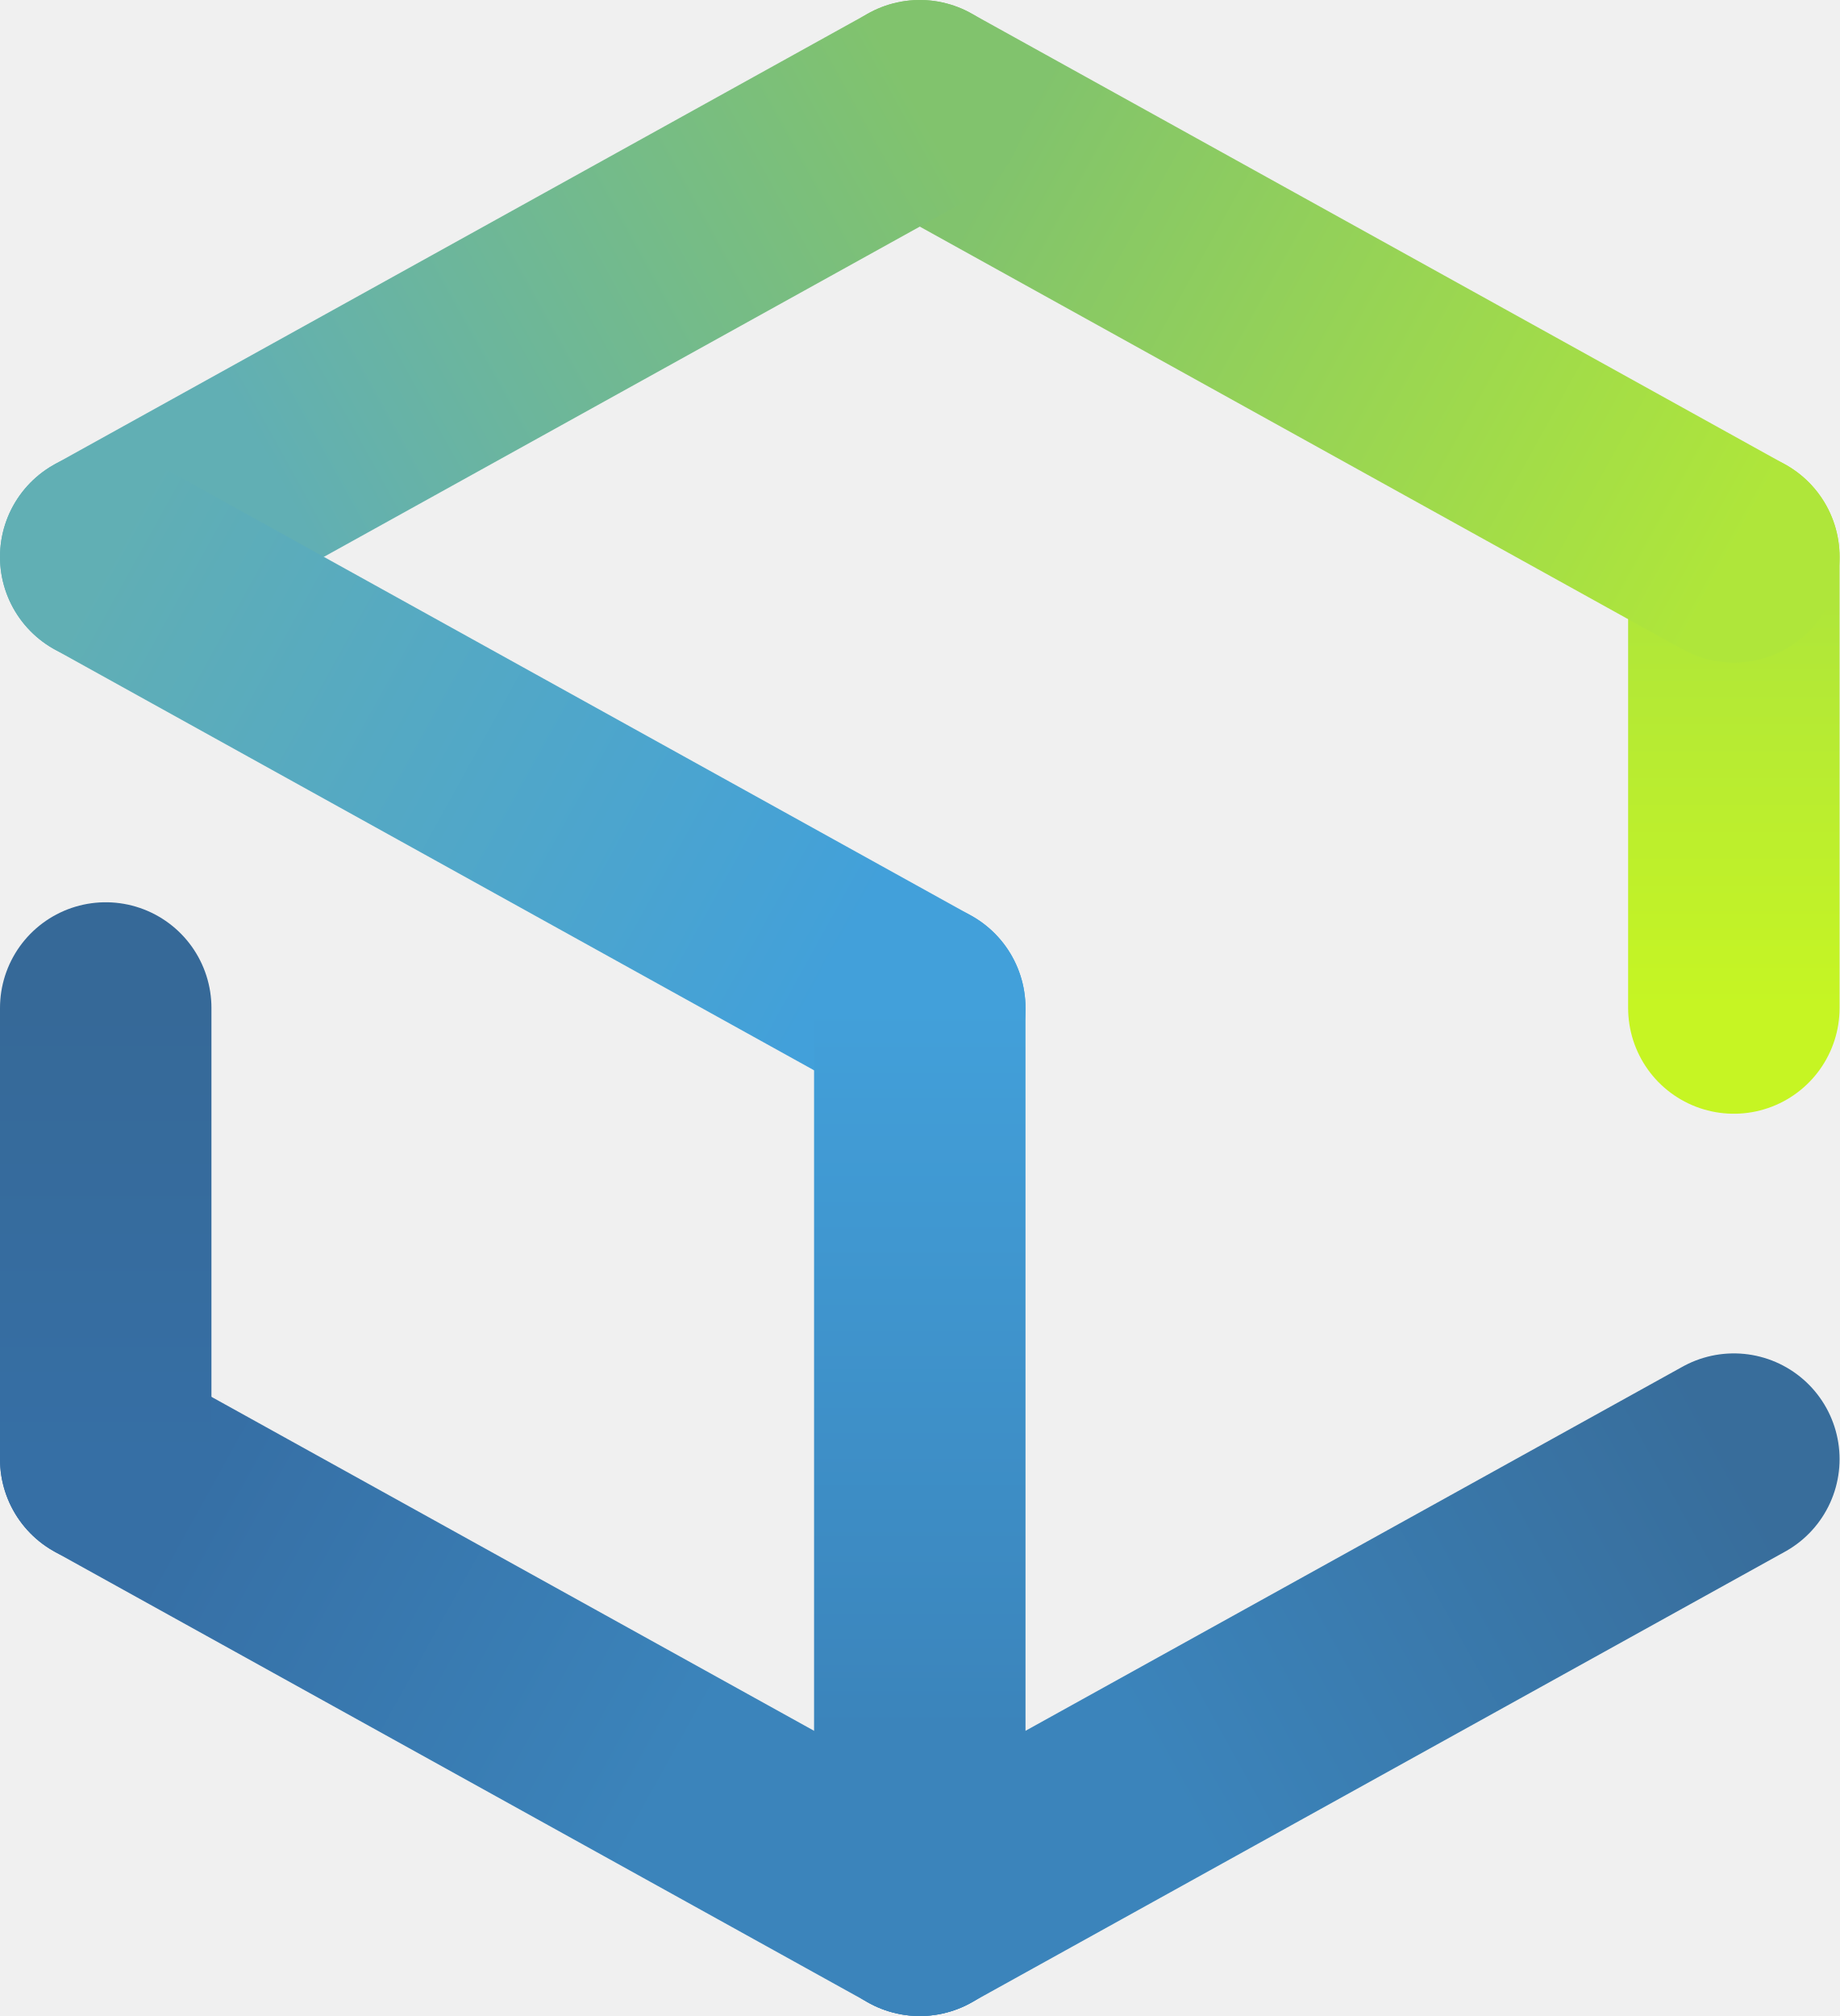
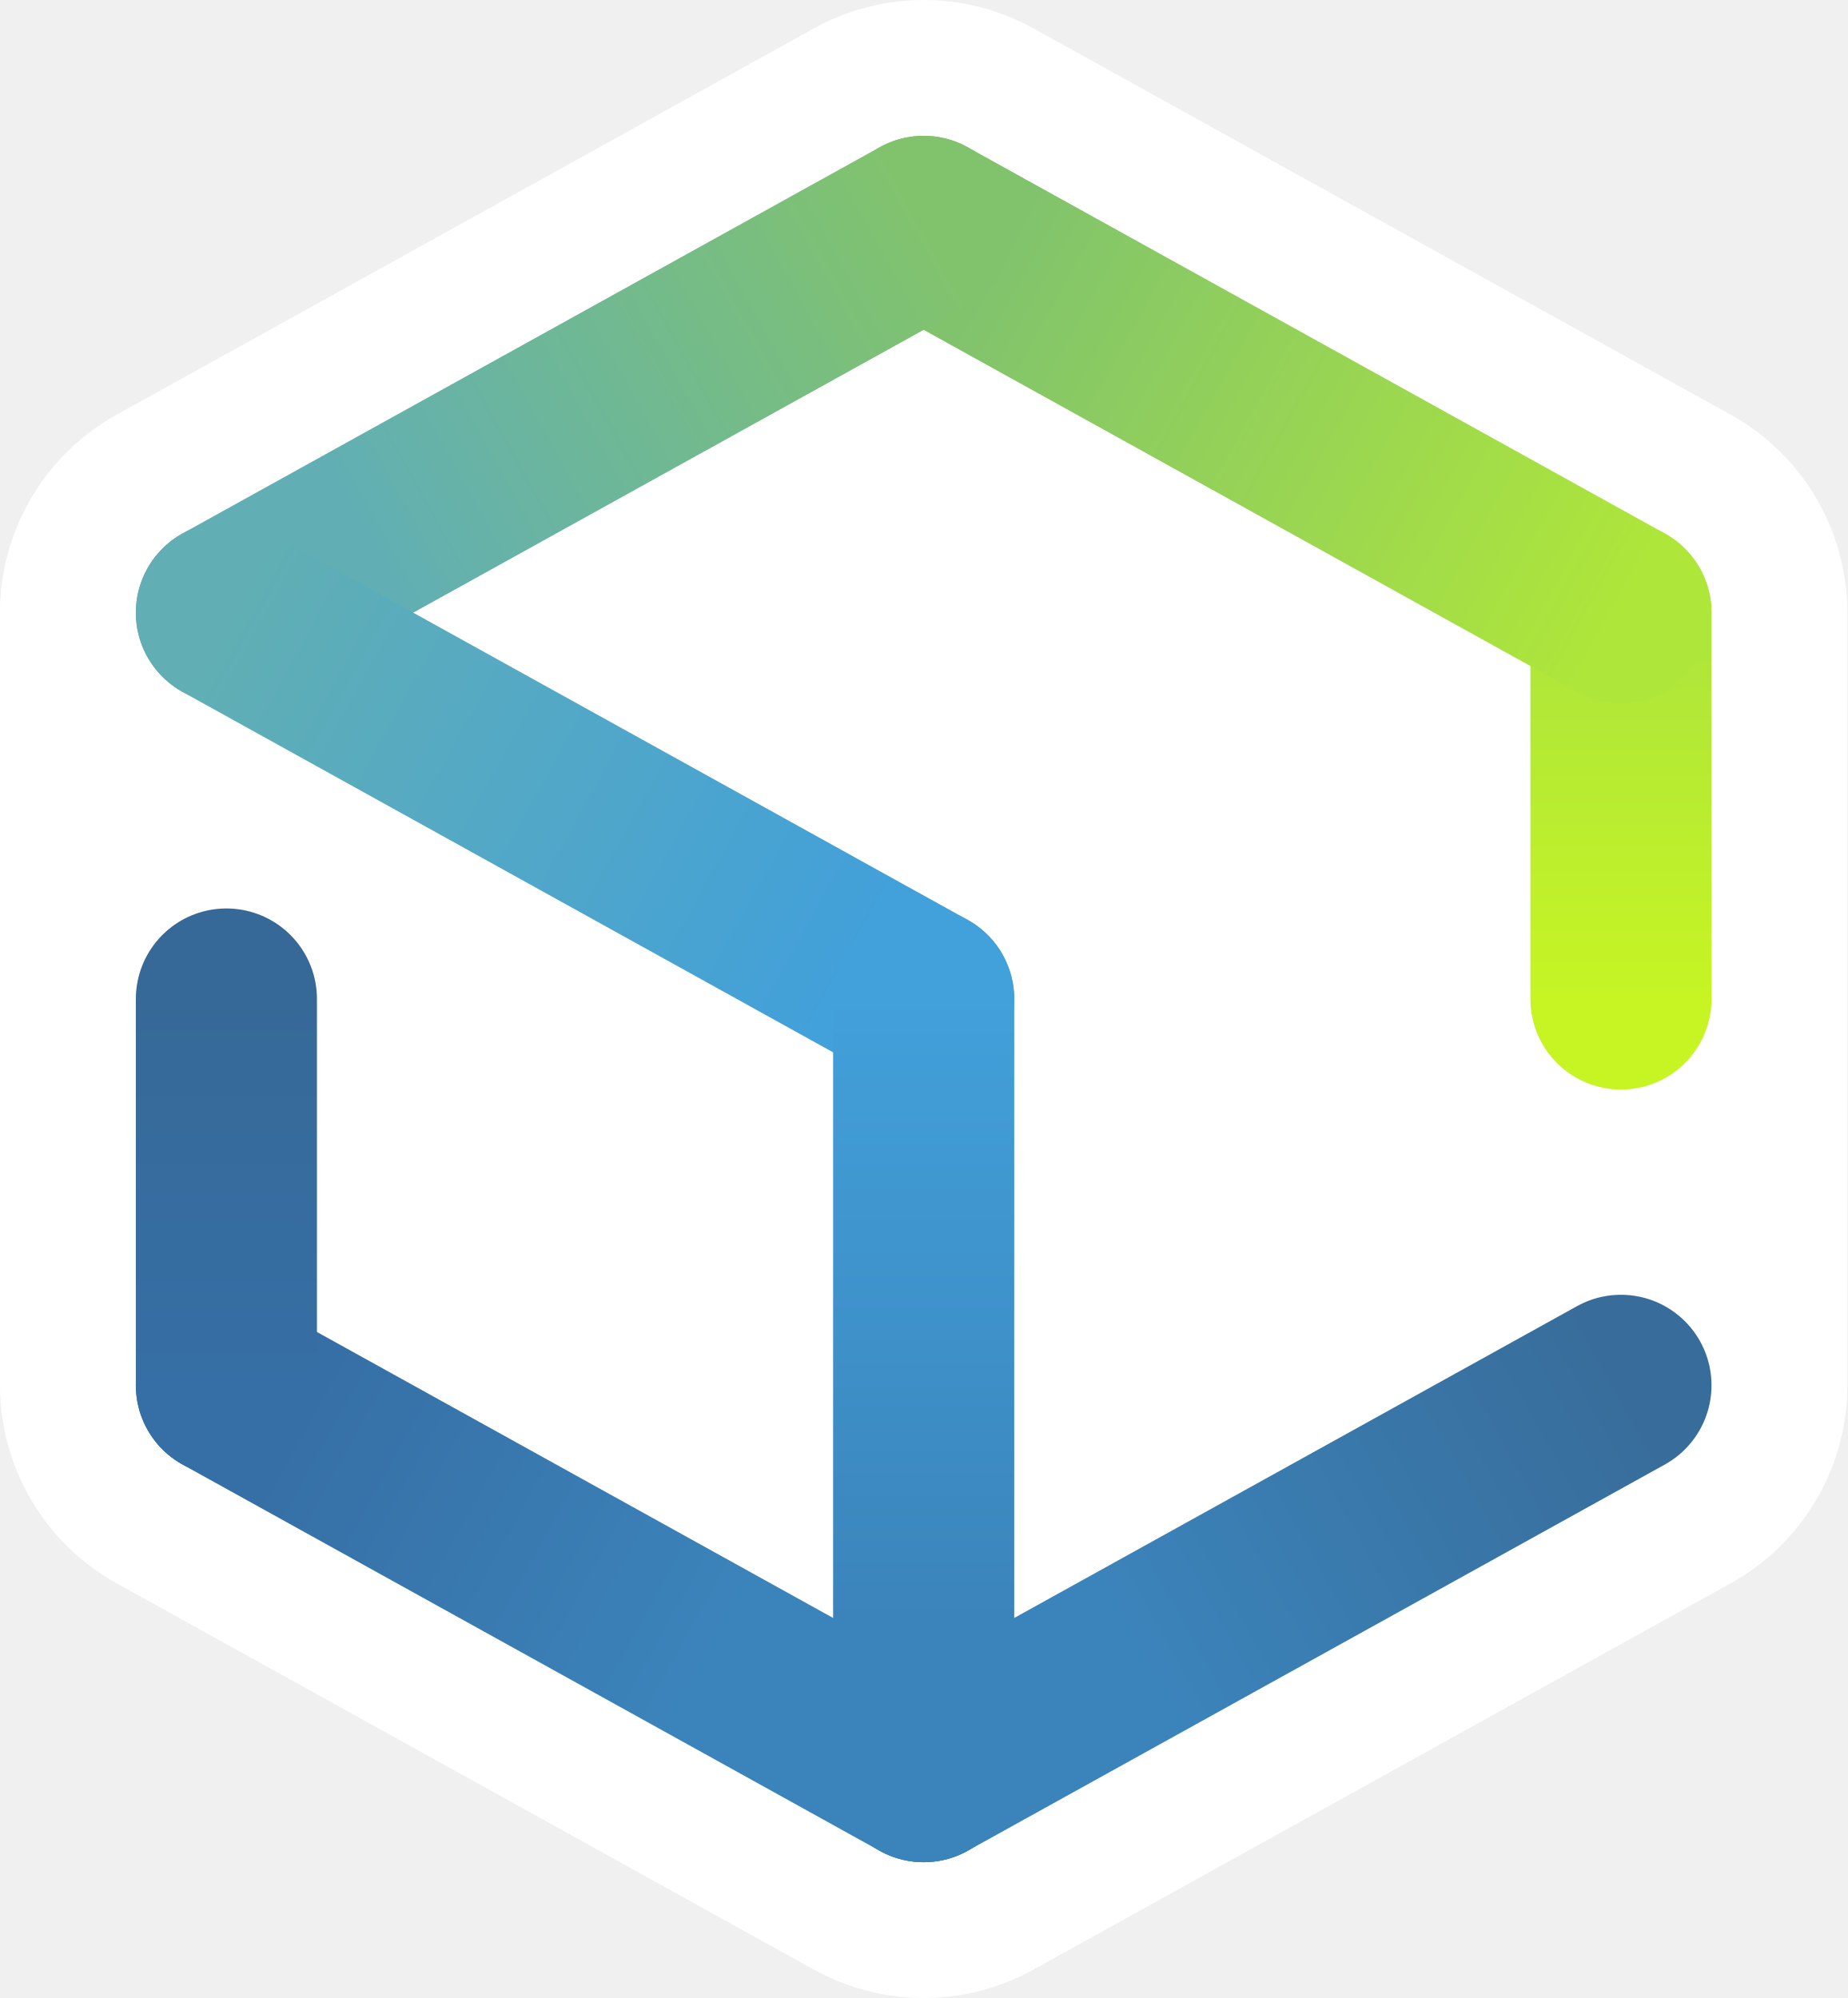
- <svg xmlns="http://www.w3.org/2000/svg" viewBox="0 0 1044 1144">
+ <svg xmlns="http://www.w3.org/2000/svg" viewBox="0 0 1224 1324">
  <defs>
-     <linearGradient id="a" gradientUnits="userSpaceOnUse" x1="984" y1="572" x2="984" y2="316">
+     <linearGradient id="a" gradientUnits="userSpaceOnUse" x1="1074" y1="662" x2="1074" y2="406">
      <stop offset="0" stop-color="#c6f523" />
      <stop offset=".9" stop-color="#afe63a" />
    </linearGradient>
-     <linearGradient id="b" gradientUnits="userSpaceOnUse" x1="984" y1="316" x2="522" y2="60">
+     <linearGradient id="b" gradientUnits="userSpaceOnUse" x1="1074" y1="406" x2="612" y2="150">
      <stop offset="0" stop-color="#afe63a" />
      <stop offset=".9" stop-color="#81c36d" />
    </linearGradient>
-     <linearGradient id="c" gradientUnits="userSpaceOnUse" x1="522" y1="60" x2="60" y2="316">
+     <linearGradient id="c" gradientUnits="userSpaceOnUse" x1="612" y1="150" x2="150" y2="406">
      <stop offset="0" stop-color="#81c36d" />
      <stop offset=".8" stop-color="#61afb4" />
    </linearGradient>
-     <linearGradient id="d" gradientUnits="userSpaceOnUse" x1="60" y1="316" x2="522" y2="572">
+     <linearGradient id="d" gradientUnits="userSpaceOnUse" x1="150" y1="406" x2="612" y2="662">
      <stop offset="0" stop-color="#61afb4" />
      <stop offset=".9" stop-color="#42a0da" />
    </linearGradient>
-     <linearGradient id="e" gradientUnits="userSpaceOnUse" x1="522" y1="572" x2="522" y2="1084">
+     <linearGradient id="e" gradientUnits="userSpaceOnUse" x1="612" y1="662" x2="612" y2="1174">
      <stop offset="0" stop-color="#42a0da" />
      <stop offset=".8" stop-color="#3b84bb" />
    </linearGradient>
-     <linearGradient id="f" gradientUnits="userSpaceOnUse" x1="984" y1="828" x2="522" y2="1084">
+     <linearGradient id="f" gradientUnits="userSpaceOnUse" x1="1074" y1="918" x2="612" y2="1174">
      <stop offset="0" stop-color="#386d9b" />
      <stop offset=".7" stop-color="#3b84bb" />
    </linearGradient>
-     <linearGradient id="g" gradientUnits="userSpaceOnUse" x1="522" y1="1084" x2="60" y2="828">
+     <linearGradient id="g" gradientUnits="userSpaceOnUse" x1="612" y1="1174" x2="150" y2="918">
      <stop offset=".3" stop-color="#3b84bb" />
      <stop offset=".9" stop-color="#366fa5" />
    </linearGradient>
-     <linearGradient id="h" gradientUnits="userSpaceOnUse" x1="60" y1="828" x2="60" y2="572">
+     <linearGradient id="h" gradientUnits="userSpaceOnUse" x1="150" y1="918" x2="150" y2="662">
      <stop offset="0" stop-color="#366fa5" />
      <stop offset="1" stop-color="#366998" />
    </linearGradient>
  </defs>
  <g stroke-width="120" stroke-linecap="round" stroke-linejoin="round" fill="none">
-     <path stroke="url(#a)" d="M984 572V316" />
-     <path stroke="url(#b)" d="M984 316L522 60" />
-     <path stroke="url(#c)" d="M522 60L60 316" />
-     <path stroke="url(#d)" d="M60 316l462 256" />
-     <path stroke="url(#e)" d="M522 572v512" />
-     <path stroke="url(#f)" d="M984 828l-462 256" />
-     <path stroke="url(#g)" d="M522 1084L60 828" />
-     <path stroke="url(#h)" d="M60 828V572" />
+     <path stroke="#fff" stroke-width="300" fill="#fff" d="M1074 406L612 150 150 406v512l462 256 462-256z" />
+     <path stroke="url(#a)" d="M1074 662V406" />
+     <path stroke="url(#b)" d="M1074 406L612 150" />
+     <path stroke="url(#c)" d="M612 150L150 406" />
+     <path stroke="url(#d)" d="M150 406l462 256" />
+     <path stroke="url(#e)" d="M612 662v512" />
+     <path stroke="url(#f)" d="M1074 918l-462 256" />
+     <path stroke="url(#g)" d="M612 1174L150 918" />
+     <path stroke="url(#h)" d="M150 918V662" />
  </g>
</svg>
